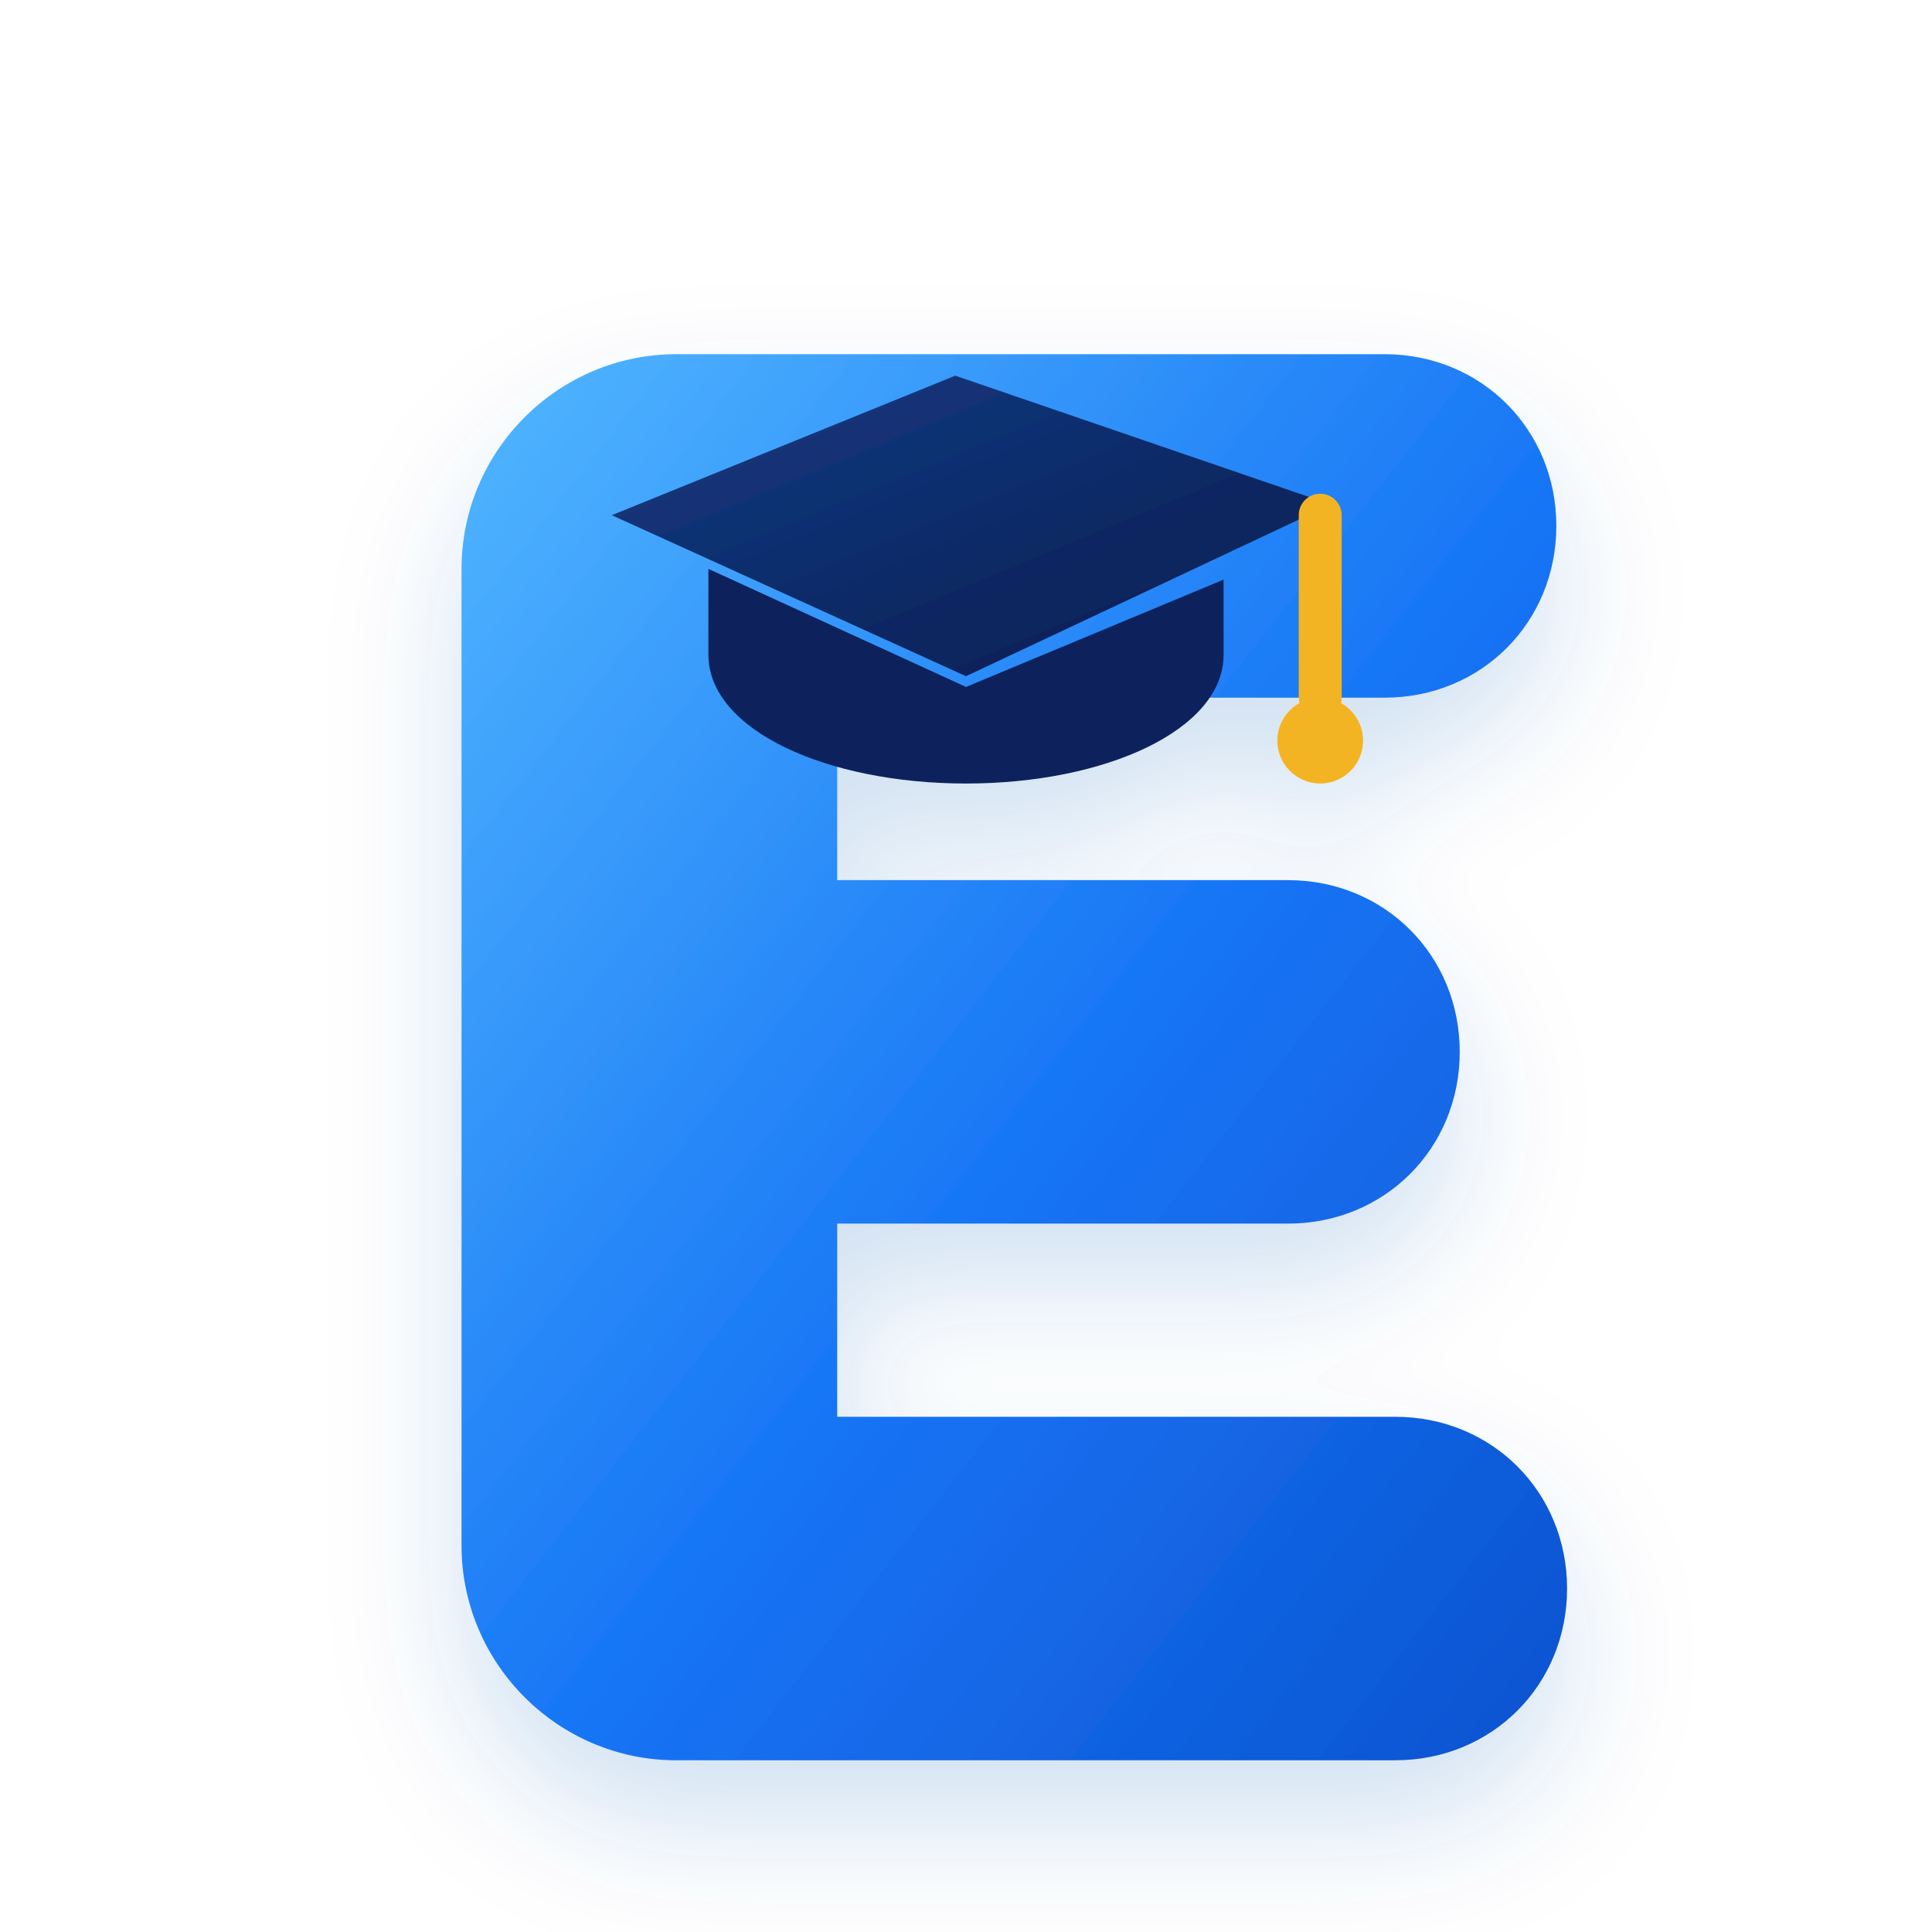
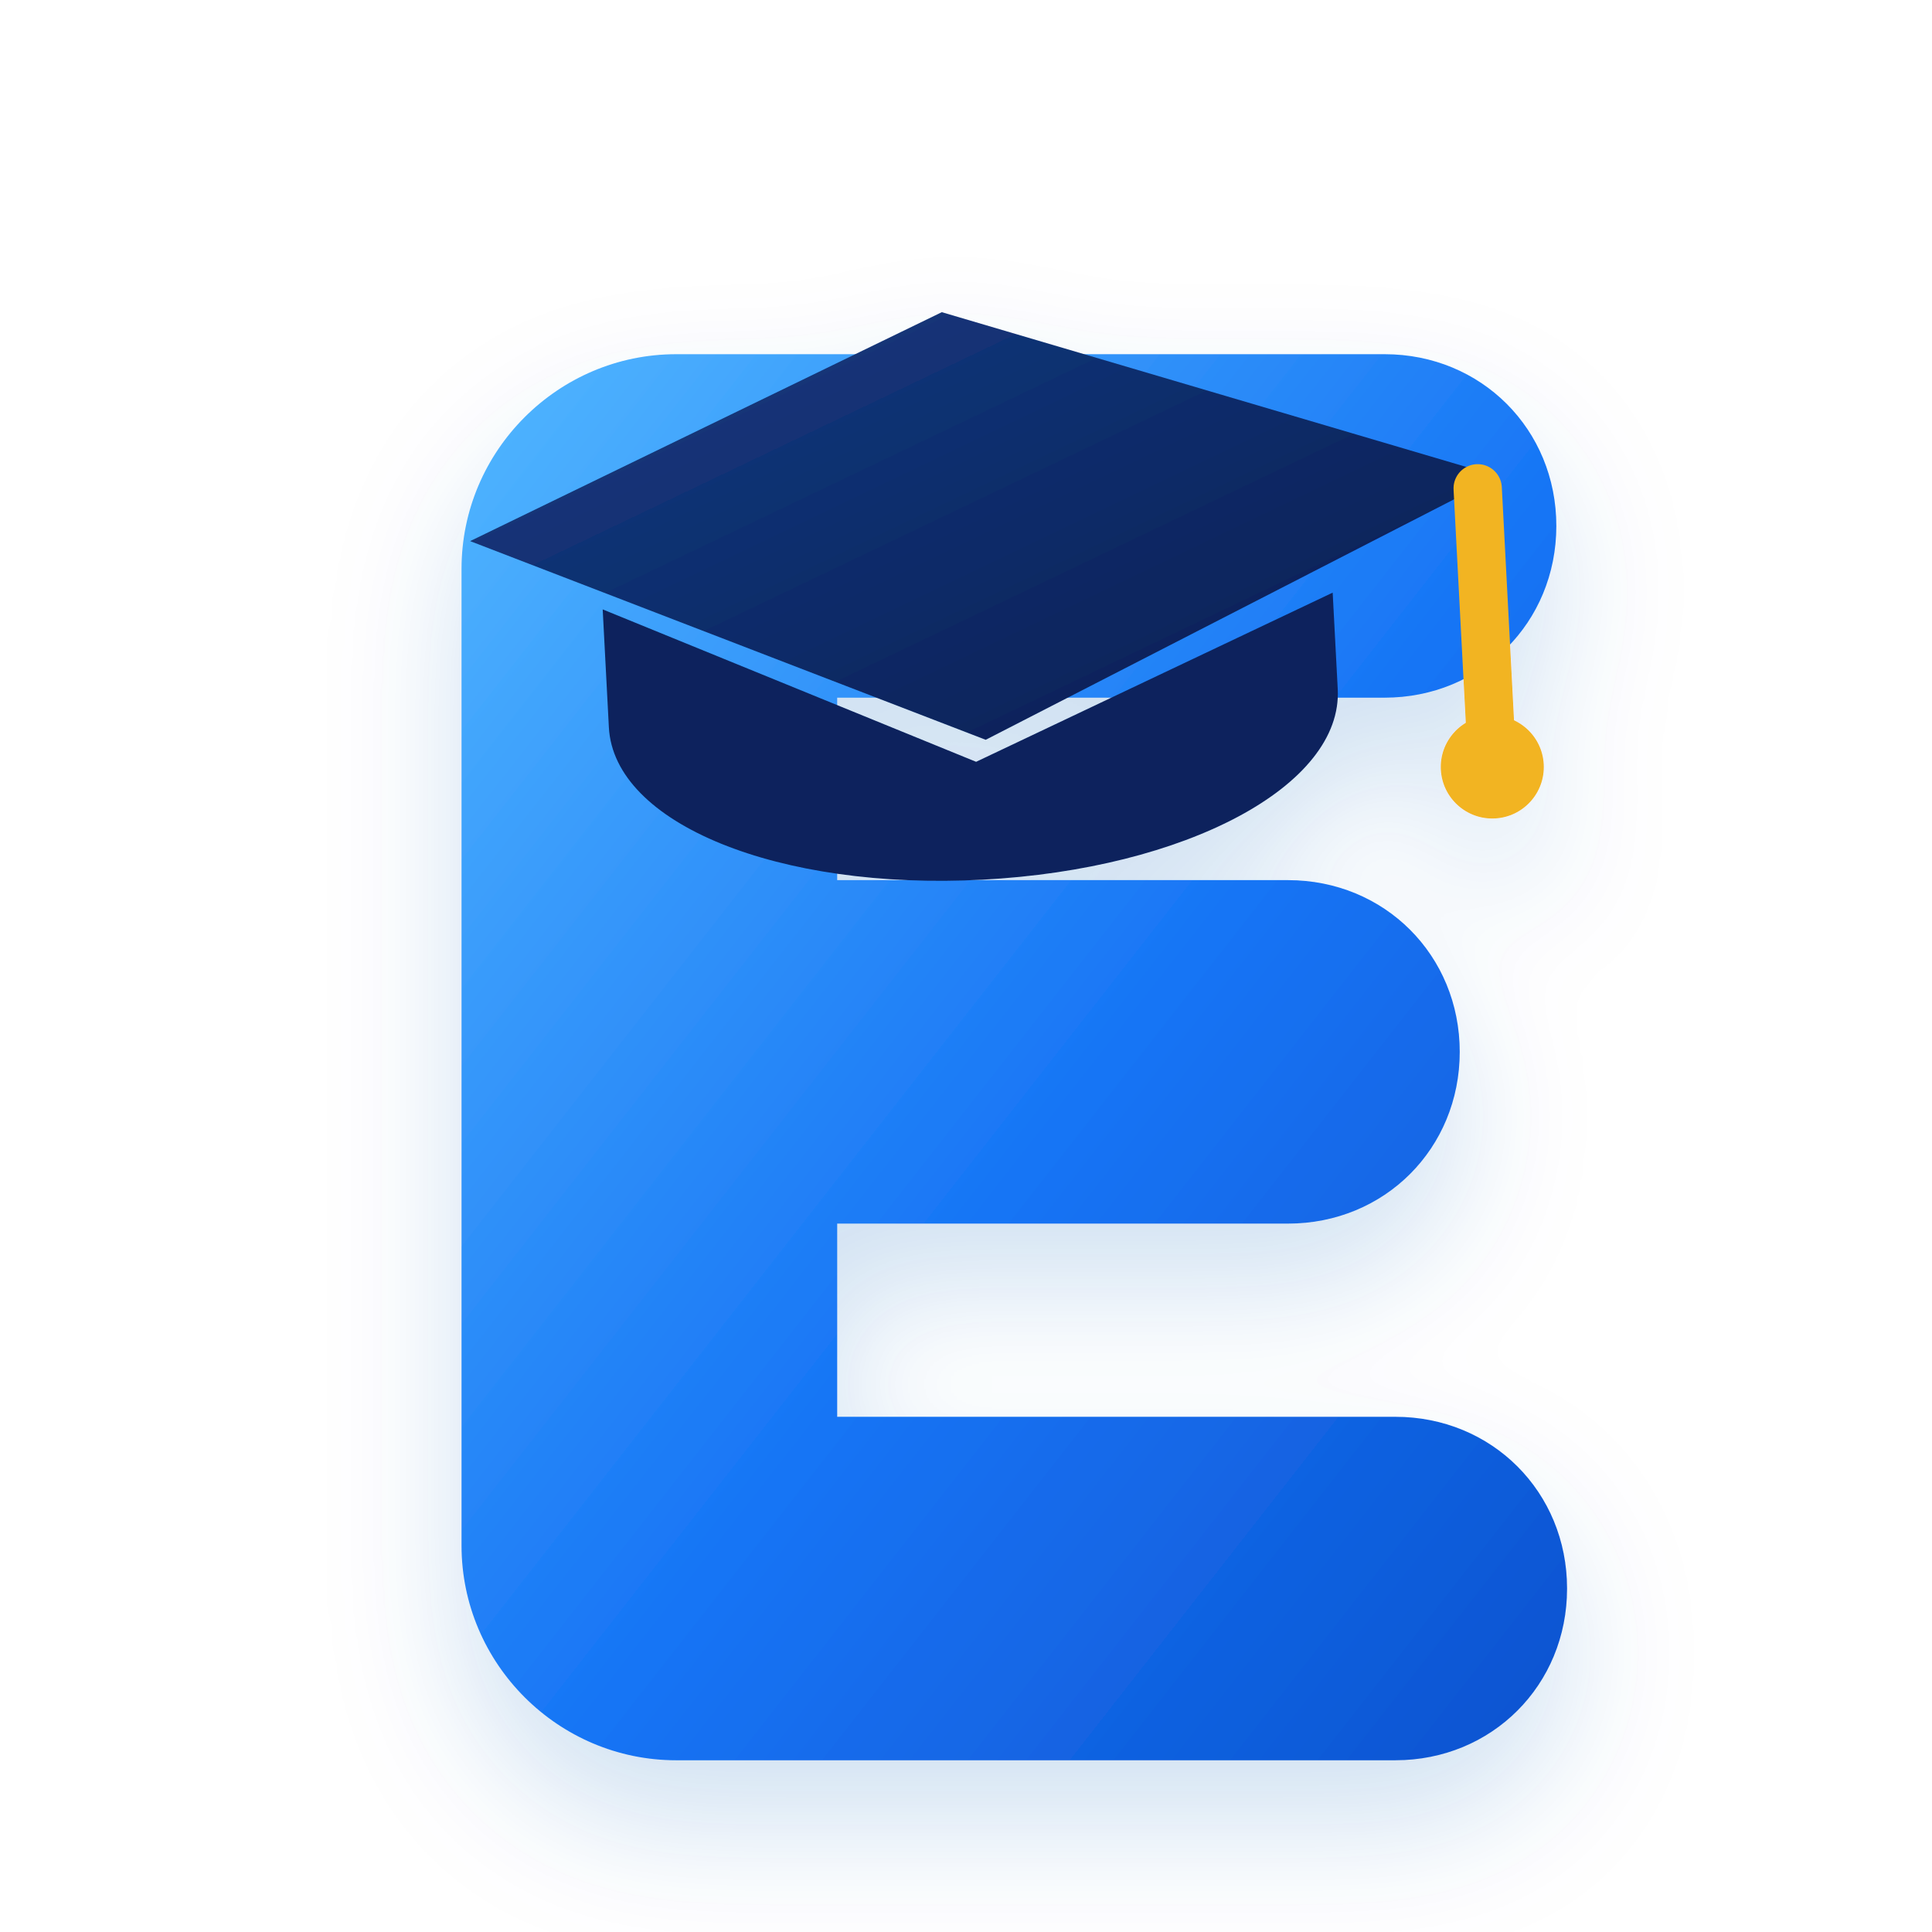
<svg xmlns="http://www.w3.org/2000/svg" viewBox="0 0 180 180" role="img" aria-labelledby="title desc">
  <defs>
    <linearGradient id="body" x1="0" y1="0" x2="1" y2="1">
      <stop stop-color="#52b7ff" />
      <stop offset=".55" stop-color="#1674f5" />
      <stop offset="1" stop-color="#0d52cf" />
    </linearGradient>
    <linearGradient id="cap" x1="0" y1="0" x2="1" y2="1">
      <stop stop-color="#163b84" />
      <stop offset="1" stop-color="#071c4e" />
    </linearGradient>
    <filter id="shadow" x="-30%" y="-30%" width="160%" height="170%">
      <feDropShadow dx="0" dy="6" stdDeviation="6" flood-color="#1559b7" flood-opacity=".18" />
    </filter>
  </defs>
  <g filter="url(#shadow)">
    <path fill="url(#body)" d="M43 53c0-11 9-20 20-20h66c9 0 16 7 16 16s-7 16-16 16H78v17h42c9 0 16 7 16 16s-7 16-16 16H78v18h52c9 0 16 7 16 16s-7 16-16 16H63c-11 0-20-9-20-20V53z" />
-     <path fill="url(#cap)" d="M57 48 89 35l35 12-34 16z" />
-     <path fill="#0a245d" d="M66 53v8c0 7 11 12 24 12s24-5 24-12v-7L90 64z" />
-     <path d="M123 48v17" stroke="#f2b423" stroke-width="4" stroke-linecap="round" />
-     <circle cx="123" cy="69" r="4" fill="#f2b423" />
+     <g transform="rotate(-3 90 53)">
+       <path fill="url(#cap)" d="M44 48 89 29l51 18-49 22z" />
+       <path fill="#0a245d" d="M56 55v11c0 9 15 16 34 16s34-7 34-16V57L90 71z" />
+       <path d="M138 48v22" stroke="#f2b423" stroke-width="4.5" stroke-linecap="round" />
+       <circle cx="138" cy="74" r="4.8" fill="#f2b423" />
+     </g>
  </g>
</svg>
